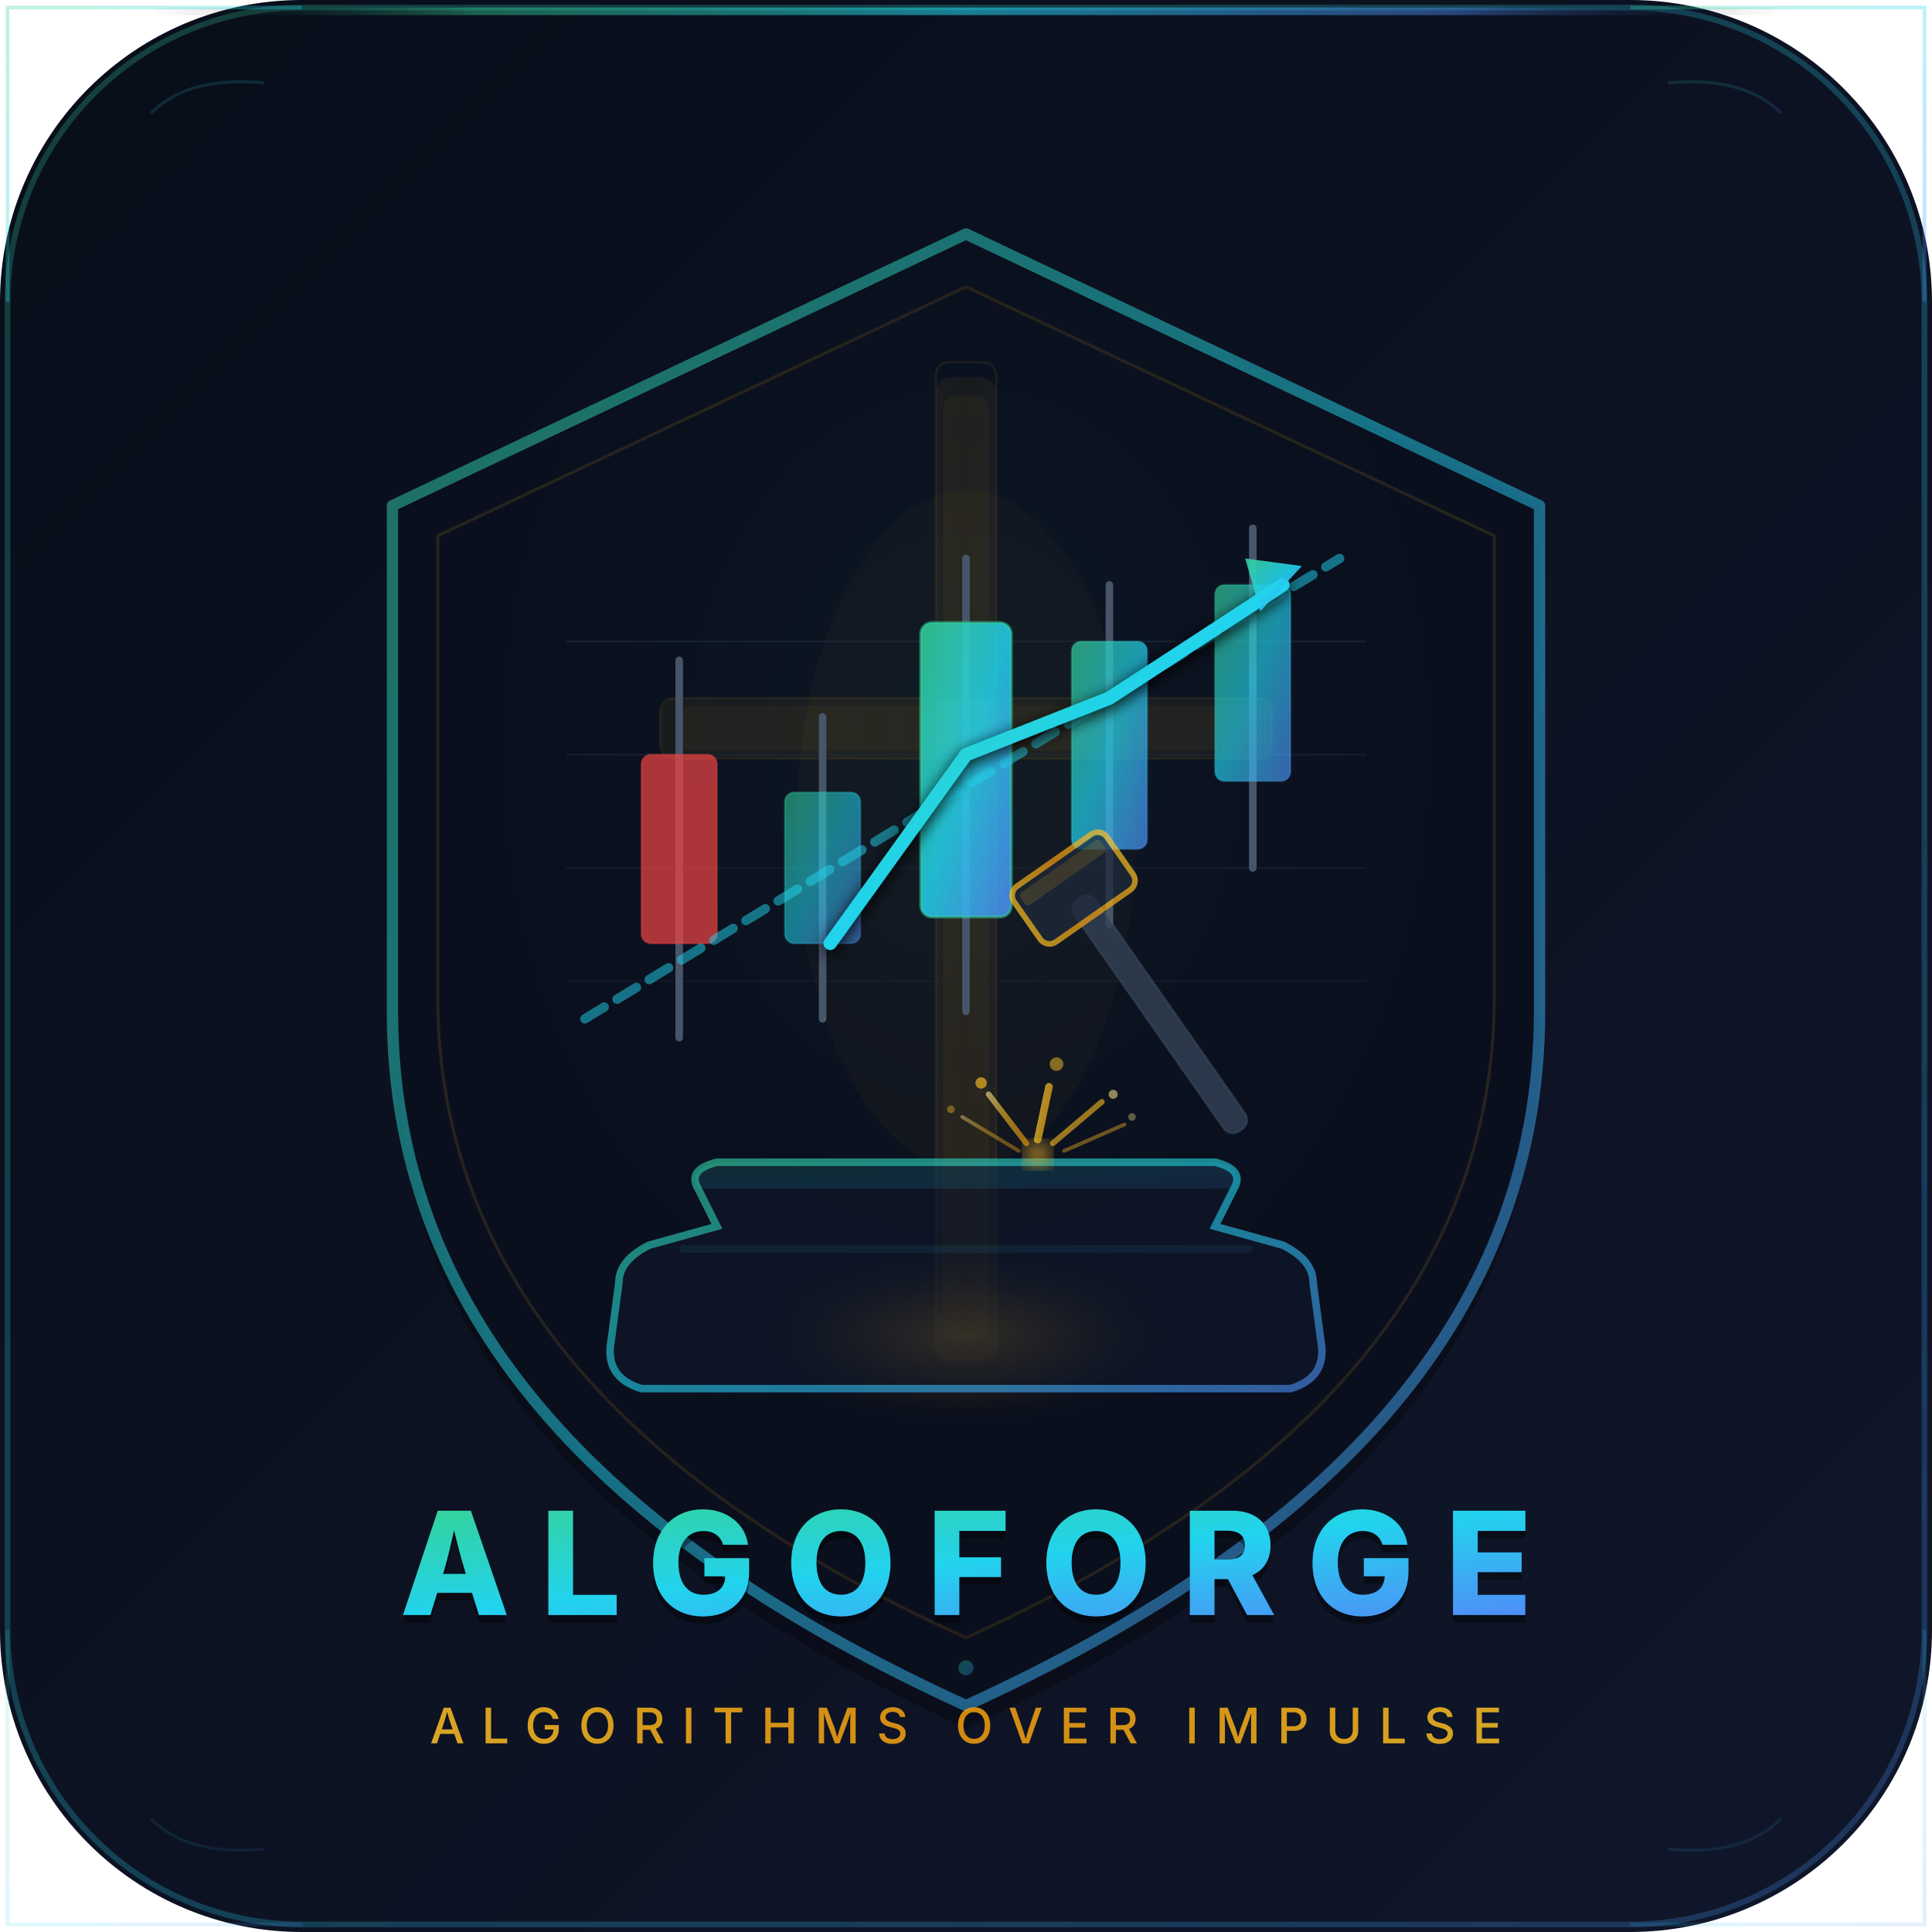
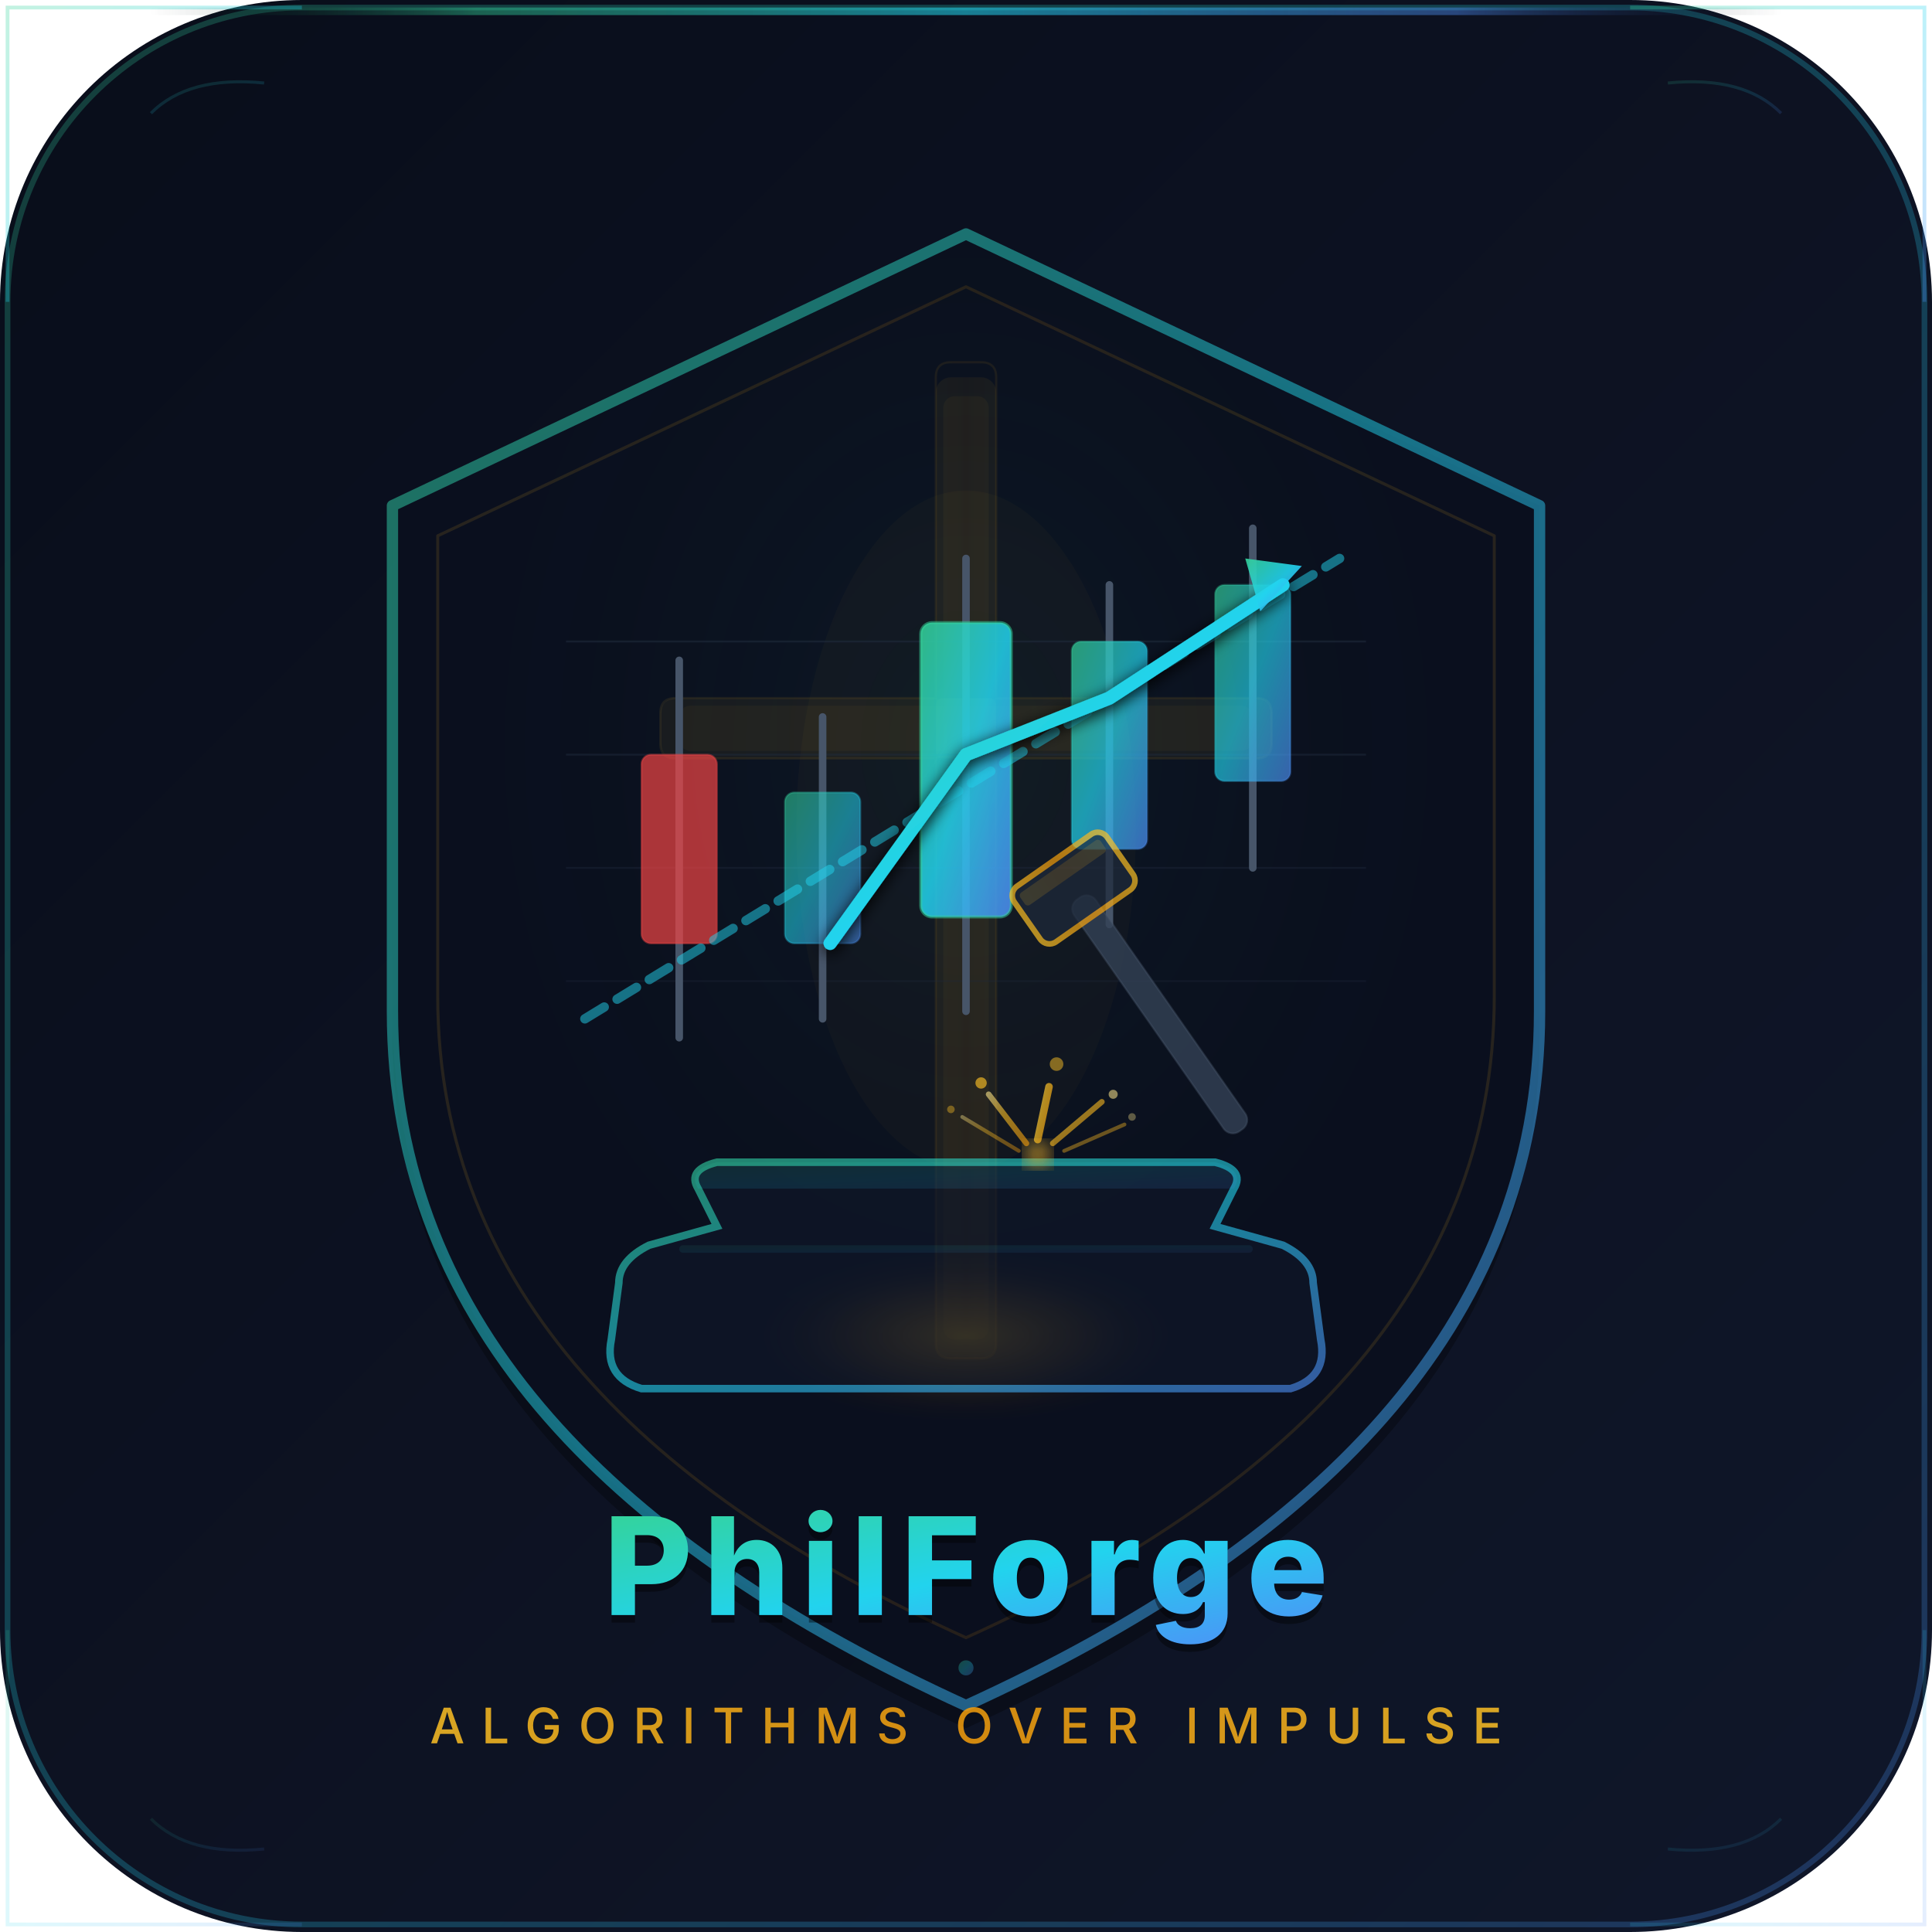
<svg xmlns="http://www.w3.org/2000/svg" viewBox="0 0 512 512" width="512" height="512">
  <defs>
    <linearGradient id="g1" x1="0%" y1="0%" x2="100%" y2="100%">
      <stop offset="0%" stop-color="#34d399" />
      <stop offset="50%" stop-color="#22d3ee" />
      <stop offset="100%" stop-color="#4f8ef7" />
    </linearGradient>
    <linearGradient id="gold" x1="0%" y1="0%" x2="100%" y2="100%">
      <stop offset="0%" stop-color="#fde68a" />
      <stop offset="40%" stop-color="#fbbf24" />
      <stop offset="100%" stop-color="#f59e0b" />
    </linearGradient>
    <linearGradient id="titleGold" x1="0%" y1="0%" x2="100%" y2="0%">
      <stop offset="0%" stop-color="#fbbf24" />
      <stop offset="50%" stop-color="#f59e0b" />
      <stop offset="100%" stop-color="#fbbf24" />
    </linearGradient>
    <radialGradient id="hotcore" cx="50%" cy="55%" r="30%">
      <stop offset="0%" stop-color="#fbbf24" stop-opacity="0.35" />
      <stop offset="60%" stop-color="#f59e0b" stop-opacity="0.08" />
      <stop offset="100%" stop-color="transparent" />
    </radialGradient>
    <linearGradient id="bg" x1="0%" y1="0%" x2="100%" y2="100%">
      <stop offset="0%" stop-color="#080d1a" />
      <stop offset="50%" stop-color="#0d1222" />
      <stop offset="100%" stop-color="#0f172a" />
    </linearGradient>
    <linearGradient id="shine" x1="0%" y1="0%" x2="100%" y2="0%">
      <stop offset="0%" stop-color="transparent" />
      <stop offset="20%" stop-color="#34d399" stop-opacity="0.6" />
      <stop offset="50%" stop-color="#22d3ee" stop-opacity="0.8" />
      <stop offset="80%" stop-color="#4f8ef7" stop-opacity="0.6" />
      <stop offset="100%" stop-color="transparent" />
    </linearGradient>
    <radialGradient id="shieldGlow" cx="50%" cy="35%" r="50%">
      <stop offset="0%" stop-color="#34d399" stop-opacity="0.06" />
      <stop offset="100%" stop-color="transparent" />
    </radialGradient>
    <filter id="ds" x="-15%" y="-15%" width="130%" height="140%">
      <feDropShadow dx="0" dy="4" stdDeviation="12" flood-color="#000" flood-opacity="0.5" />
    </filter>
    <filter id="gf">
      <feGaussianBlur in="SourceGraphic" stdDeviation="6" result="blur" />
      <feMerge>
        <feMergeNode in="blur" />
        <feMergeNode in="SourceGraphic" />
      </feMerge>
    </filter>
    <filter id="sparkGlow">
      <feGaussianBlur in="SourceGraphic" stdDeviation="3" />
    </filter>
    <filter id="bevel">
      <feGaussianBlur in="SourceAlpha" stdDeviation="2" result="blur" />
      <feOffset dx="0" dy="1" result="offset" />
      <feComposite in="SourceGraphic" in2="offset" operator="over" />
    </filter>
  </defs>
  <rect width="512" height="512" rx="80" fill="url(#bg)" />
  <rect width="508" height="508" x="2" y="2" rx="78" fill="none" stroke="url(#g1)" stroke-width="1.5" opacity="0.25" />
  <rect x="40" y="2" width="432" height="2" rx="1" fill="url(#shine)" opacity="0.7" />
  <path d="M80 2 L2 2 Q2 2 2 80" fill="none" stroke="url(#g1)" stroke-width="1" opacity="0.3" />
  <path d="M432 2 L510 2 Q510 2 510 80" fill="none" stroke="url(#g1)" stroke-width="1" opacity="0.3" />
  <path d="M2 432 L2 510 Q2 510 80 510" fill="none" stroke="url(#g1)" stroke-width="1" opacity="0.15" />
  <path d="M510 432 L510 510 Q510 510 432 510" fill="none" stroke="url(#g1)" stroke-width="1" opacity="0.15" />
  <path d="M256 62 L408 134 L408 268 C408 352 348 410 256 452 C164 410 104 352 104 268 L104 134 Z" fill="#000" opacity="0.3" transform="translate(0,6)" />
  <path d="M256 62 L408 134 L408 268 C408 352 348 410 256 452 C164 410 104 352 104 268 L104 134 Z" fill="#0a0f1e" />
  <path d="M256 62 L408 134 L408 268 C408 352 348 410 256 452 C164 410 104 352 104 268 L104 134 Z" fill="url(#shieldGlow)" />
  <path d="M256 62 L408 134 L408 268 C408 352 348 410 256 452 C164 410 104 352 104 268 L104 134 Z" fill="none" stroke="url(#g1)" stroke-width="3" stroke-linejoin="round" opacity="0.5" />
  <path d="M256 76 L396 142 L396 264 C396 342 340 396 256 434 C172 396 116 342 116 264 L116 142 Z" fill="none" stroke="url(#titleGold)" stroke-width="0.8" stroke-linejoin="round" opacity="0.12" />
  <line x1="130" y1="300" x2="382" y2="300" stroke="url(#g1)" stroke-width="1" opacity="0.15" />
  <ellipse cx="256" cy="220" rx="45" ry="90" fill="#fbbf24" opacity="0.025" />
  <rect x="248" y="100" width="16" height="260" rx="4" fill="url(#titleGold)" opacity="0.06" />
  <rect x="250" y="105" width="12" height="250" rx="3" fill="url(#titleGold)" opacity="0.04" />
  <rect x="175" y="185" width="162" height="16" rx="4" fill="url(#titleGold)" opacity="0.06" />
  <rect x="180" y="187" width="152" height="12" rx="3" fill="url(#titleGold)" opacity="0.04" />
  <path d="M248 108 L248 100 Q248 96 252 96 L260 96 Q264 96 264 100 L264 185            L333 185 Q337 185 337 189 L337 197 Q337 201 333 201 L264 201            L264 356 Q264 360 260 360 L252 360 Q248 360 248 356 L248 201            L179 201 Q175 201 175 197 L175 189 Q175 185 179 185 L248 185 Z" fill="none" stroke="url(#titleGold)" stroke-width="0.6" opacity="0.08" />
  <rect x="248" y="185" width="16" height="16" rx="2" fill="url(#titleGold)" opacity="0.08" />
  <line x1="150" y1="170" x2="362" y2="170" stroke="#1e293b" stroke-width="0.5" opacity="0.6" />
  <line x1="150" y1="200" x2="362" y2="200" stroke="#1e293b" stroke-width="0.5" opacity="0.5" />
  <line x1="150" y1="230" x2="362" y2="230" stroke="#1e293b" stroke-width="0.5" opacity="0.4" />
  <line x1="150" y1="260" x2="362" y2="260" stroke="#1e293b" stroke-width="0.5" opacity="0.3" />
  <line x1="180" y1="175" x2="180" y2="275" stroke="#475569" stroke-width="2" stroke-linecap="round" />
  <rect x="170" y="200" width="20" height="50" rx="2.5" fill="#ef4444" opacity="0.7" />
  <rect x="170" y="200" width="20" height="50" rx="2.5" fill="none" stroke="#ef4444" stroke-width="0.5" opacity="0.4" />
  <line x1="218" y1="190" x2="218" y2="270" stroke="#475569" stroke-width="2" stroke-linecap="round" />
  <rect x="208" y="210" width="20" height="40" rx="2.5" fill="url(#g1)" opacity="0.55" />
  <rect x="208" y="210" width="20" height="40" rx="2.5" fill="none" stroke="url(#g1)" stroke-width="0.5" opacity="0.3" />
  <line x1="256" y1="148" x2="256" y2="268" stroke="#475569" stroke-width="2" stroke-linecap="round" />
  <rect x="244" y="165" width="24" height="78" rx="3" fill="url(#g1)" opacity="0.85" />
  <rect x="244" y="165" width="24" height="78" rx="3" fill="none" stroke="#34d399" stroke-width="0.8" opacity="0.5" />
  <line x1="294" y1="155" x2="294" y2="245" stroke="#475569" stroke-width="2" stroke-linecap="round" />
  <rect x="284" y="170" width="20" height="55" rx="2.5" fill="url(#g1)" opacity="0.7" />
  <rect x="284" y="170" width="20" height="55" rx="2.5" fill="none" stroke="url(#g1)" stroke-width="0.5" opacity="0.3" />
  <line x1="332" y1="140" x2="332" y2="230" stroke="#475569" stroke-width="2" stroke-linecap="round" />
  <rect x="322" y="155" width="20" height="52" rx="2.5" fill="url(#g1)" opacity="0.65" />
  <rect x="322" y="155" width="20" height="52" rx="2.5" fill="none" stroke="url(#g1)" stroke-width="0.5" opacity="0.3" />
  <line x1="155" y1="270" x2="355" y2="148" stroke="url(#g1)" stroke-width="2.5" stroke-linecap="round" opacity="0.5" stroke-dasharray="6,4" />
  <polyline points="220,250 256,200 294,185 340,155" fill="none" stroke="url(#g1)" stroke-width="3.5" stroke-linecap="round" stroke-linejoin="round" filter="url(#bevel)" />
  <polygon points="345,150 330,148 334,162" fill="url(#g1)" opacity="0.9" />
  <ellipse cx="256" cy="350" rx="100" ry="40" fill="url(#hotcore)" />
  <path d="M190 325 L185 315 Q182 310 190 308 L322 308 Q330 310 327 315 L322 325 L340 330            Q348 334 348 340 L350 355 Q352 365 342 368 L170 368 Q160 365 162 355 L164 340            Q164 334 172 330 Z" fill="#0f172a" stroke="url(#g1)" stroke-width="2" opacity="0.6" />
  <path d="M190 308 L322 308 Q330 310 327 315 L185 315 Q182 310 190 308 Z" fill="url(#g1)" opacity="0.12" />
  <rect x="180" y="330" width="152" height="2" rx="1" fill="url(#g1)" opacity="0.08" />
  <g transform="rotate(-35, 310, 270)">
    <rect x="305" y="230" width="7" height="75" rx="3" fill="#334155" opacity="0.8" />
    <rect x="305" y="230" width="7" height="75" rx="3" fill="none" stroke="#475569" stroke-width="0.5" opacity="0.4" />
    <rect x="294" y="218" width="30" height="18" rx="3" fill="#1e293b" stroke="url(#titleGold)" stroke-width="1.5" opacity="0.7" />
    <rect x="296" y="220" width="26" height="4" rx="1" fill="url(#titleGold)" opacity="0.15" />
  </g>
  <circle cx="275" cy="306" r="3.5" fill="url(#gold)" filter="url(#sparkGlow)" opacity="0.9" />
  <line x1="275" y1="302" x2="278" y2="288" stroke="url(#gold)" stroke-width="2" stroke-linecap="round" opacity="0.7" />
  <line x1="272" y1="303" x2="262" y2="290" stroke="url(#gold)" stroke-width="1.5" stroke-linecap="round" opacity="0.6" />
  <line x1="279" y1="303" x2="292" y2="292" stroke="url(#gold)" stroke-width="1.5" stroke-linecap="round" opacity="0.6" />
  <line x1="270" y1="305" x2="255" y2="296" stroke="url(#gold)" stroke-width="1" stroke-linecap="round" opacity="0.4" />
  <line x1="282" y1="305" x2="298" y2="298" stroke="url(#gold)" stroke-width="1" stroke-linecap="round" opacity="0.4" />
  <circle cx="260" cy="287" r="1.5" fill="#fbbf24" opacity="0.65" />
  <circle cx="295" cy="290" r="1.2" fill="#fde68a" opacity="0.55" />
  <circle cx="252" cy="294" r="1" fill="#fbbf24" opacity="0.4" />
  <circle cx="300" cy="296" r="1" fill="#fde68a" opacity="0.35" />
  <circle cx="280" cy="282" r="1.8" fill="#fbbf24" opacity="0.5" />
-   <text x="256" y="428" text-anchor="middle" font-family="'Syne','Inter','SF Pro Display',system-ui,sans-serif" font-weight="800" font-size="38" letter-spacing="8" fill="#000" opacity="0.4" transform="translate(0,2)">ALGOFORGE</text>
-   <text x="256" y="428" text-anchor="middle" font-family="'Syne','Inter','SF Pro Display',system-ui,sans-serif" font-weight="800" font-size="38" letter-spacing="8" fill="url(#g1)">ALGOFORGE</text>
+   <text x="256" y="428" text-anchor="middle" font-family="'Syne','Inter','SF Pro Display',system-ui,sans-serif" font-weight="800" font-size="36" letter-spacing="3" fill="#000" opacity="0.4" transform="translate(0,2)">PhilForge</text>
+   <text x="256" y="428" text-anchor="middle" font-family="'Syne','Inter','SF Pro Display',system-ui,sans-serif" font-weight="800" font-size="36" letter-spacing="3" fill="url(#g1)">PhilForge</text>
  <line x1="100" y1="442" x2="195" y2="442" stroke="url(#g1)" stroke-width="1" opacity="0.2" />
  <line x1="317" y1="442" x2="412" y2="442" stroke="url(#g1)" stroke-width="1" opacity="0.2" />
  <circle cx="256" cy="442" r="2" fill="url(#g1)" opacity="0.3" />
  <text x="256" y="462" text-anchor="middle" font-family="'Inter','SF Pro Text',system-ui,sans-serif" font-weight="500" font-size="13" letter-spacing="4.5" fill="url(#titleGold)" opacity="0.85">ALGORITHMS OVER IMPULSE</text>
  <path d="M40 30 Q50 20 70 22" fill="none" stroke="url(#g1)" stroke-width="0.8" opacity="0.15" />
  <path d="M472 30 Q462 20 442 22" fill="none" stroke="url(#g1)" stroke-width="0.8" opacity="0.15" />
  <path d="M40 482 Q50 492 70 490" fill="none" stroke="url(#g1)" stroke-width="0.8" opacity="0.1" />
  <path d="M472 482 Q462 492 442 490" fill="none" stroke="url(#g1)" stroke-width="0.8" opacity="0.1" />
</svg>
